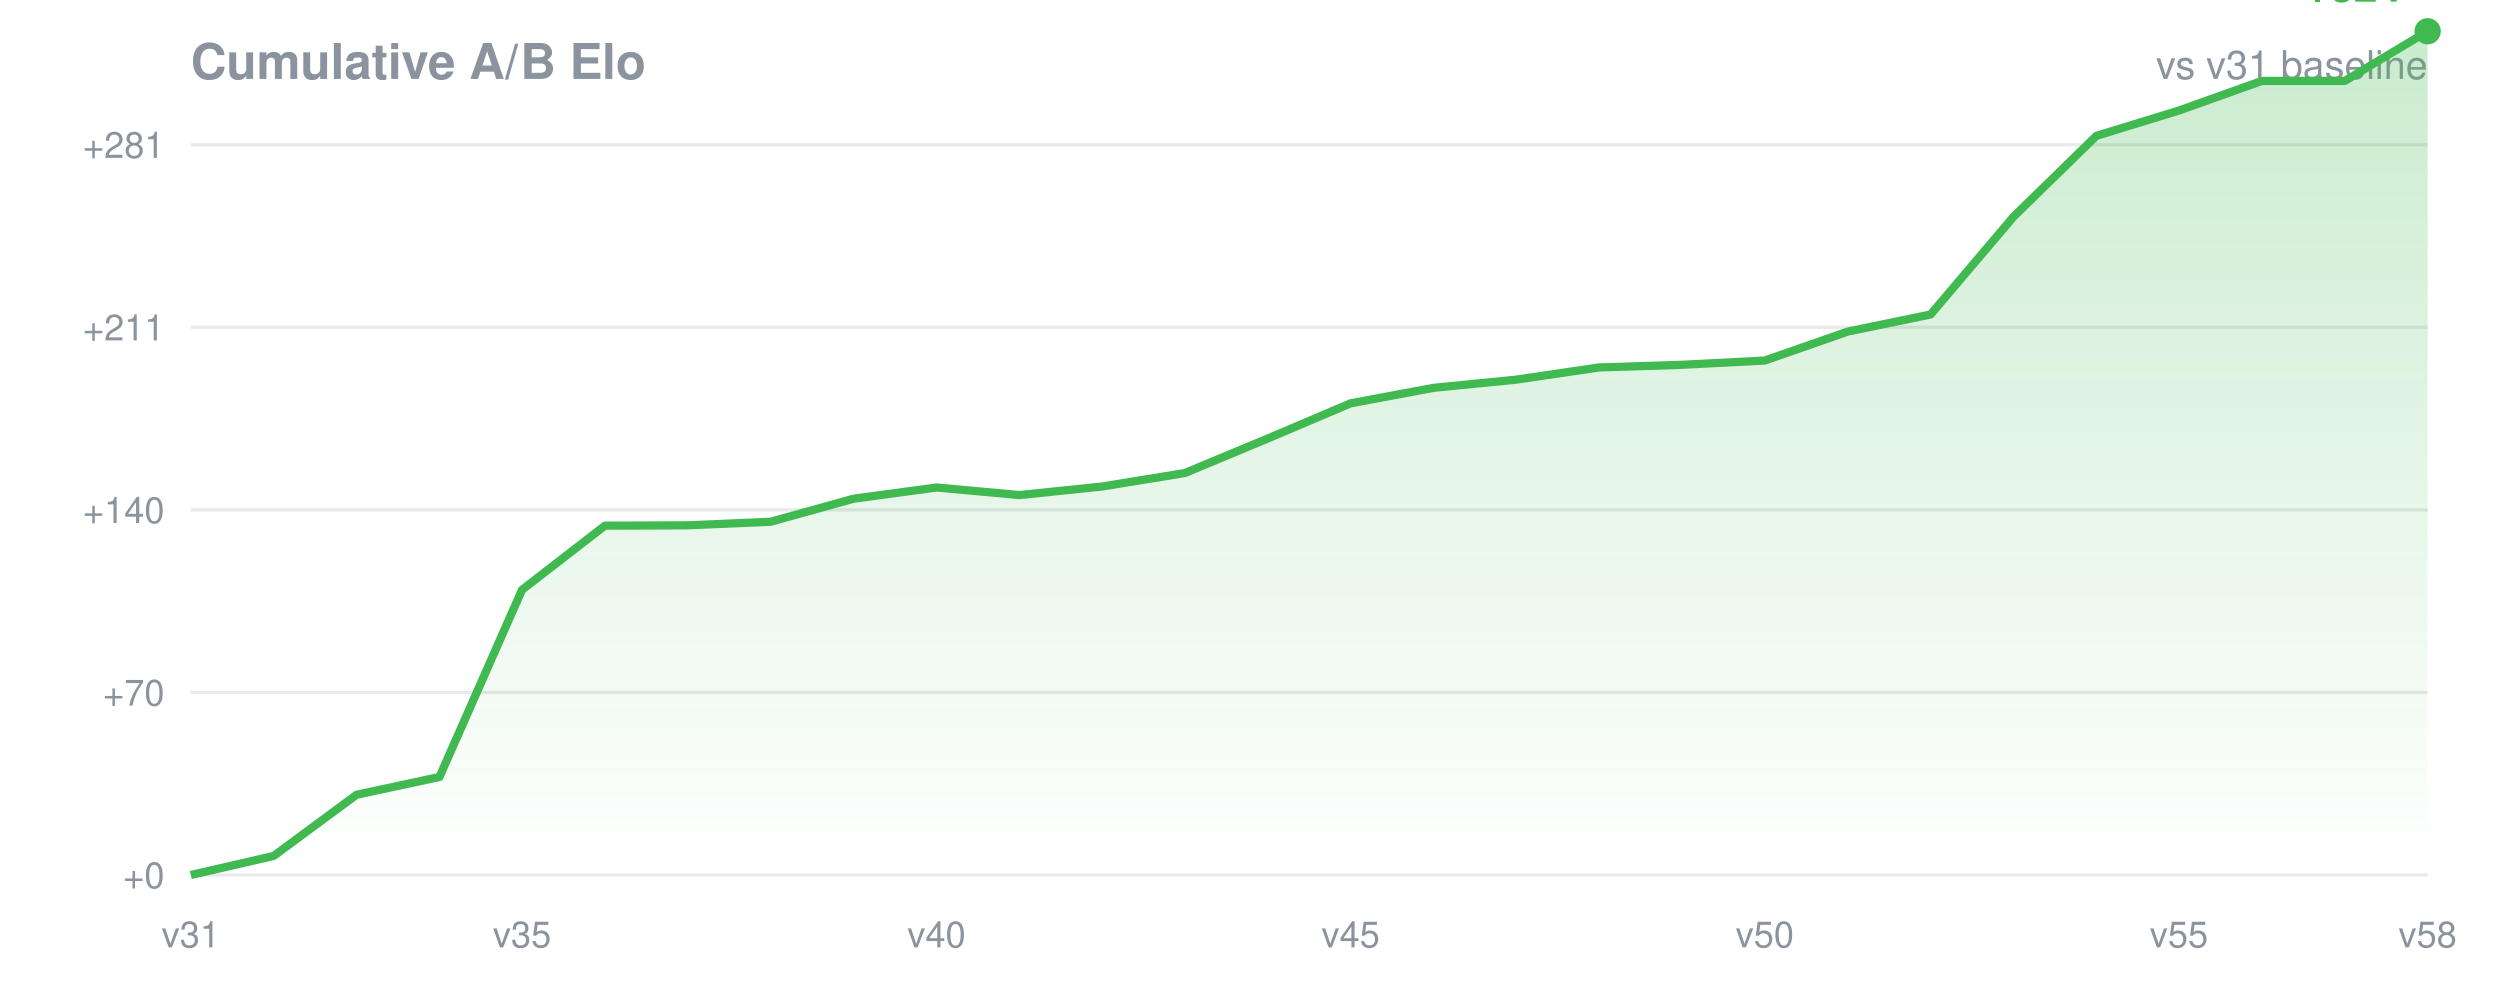
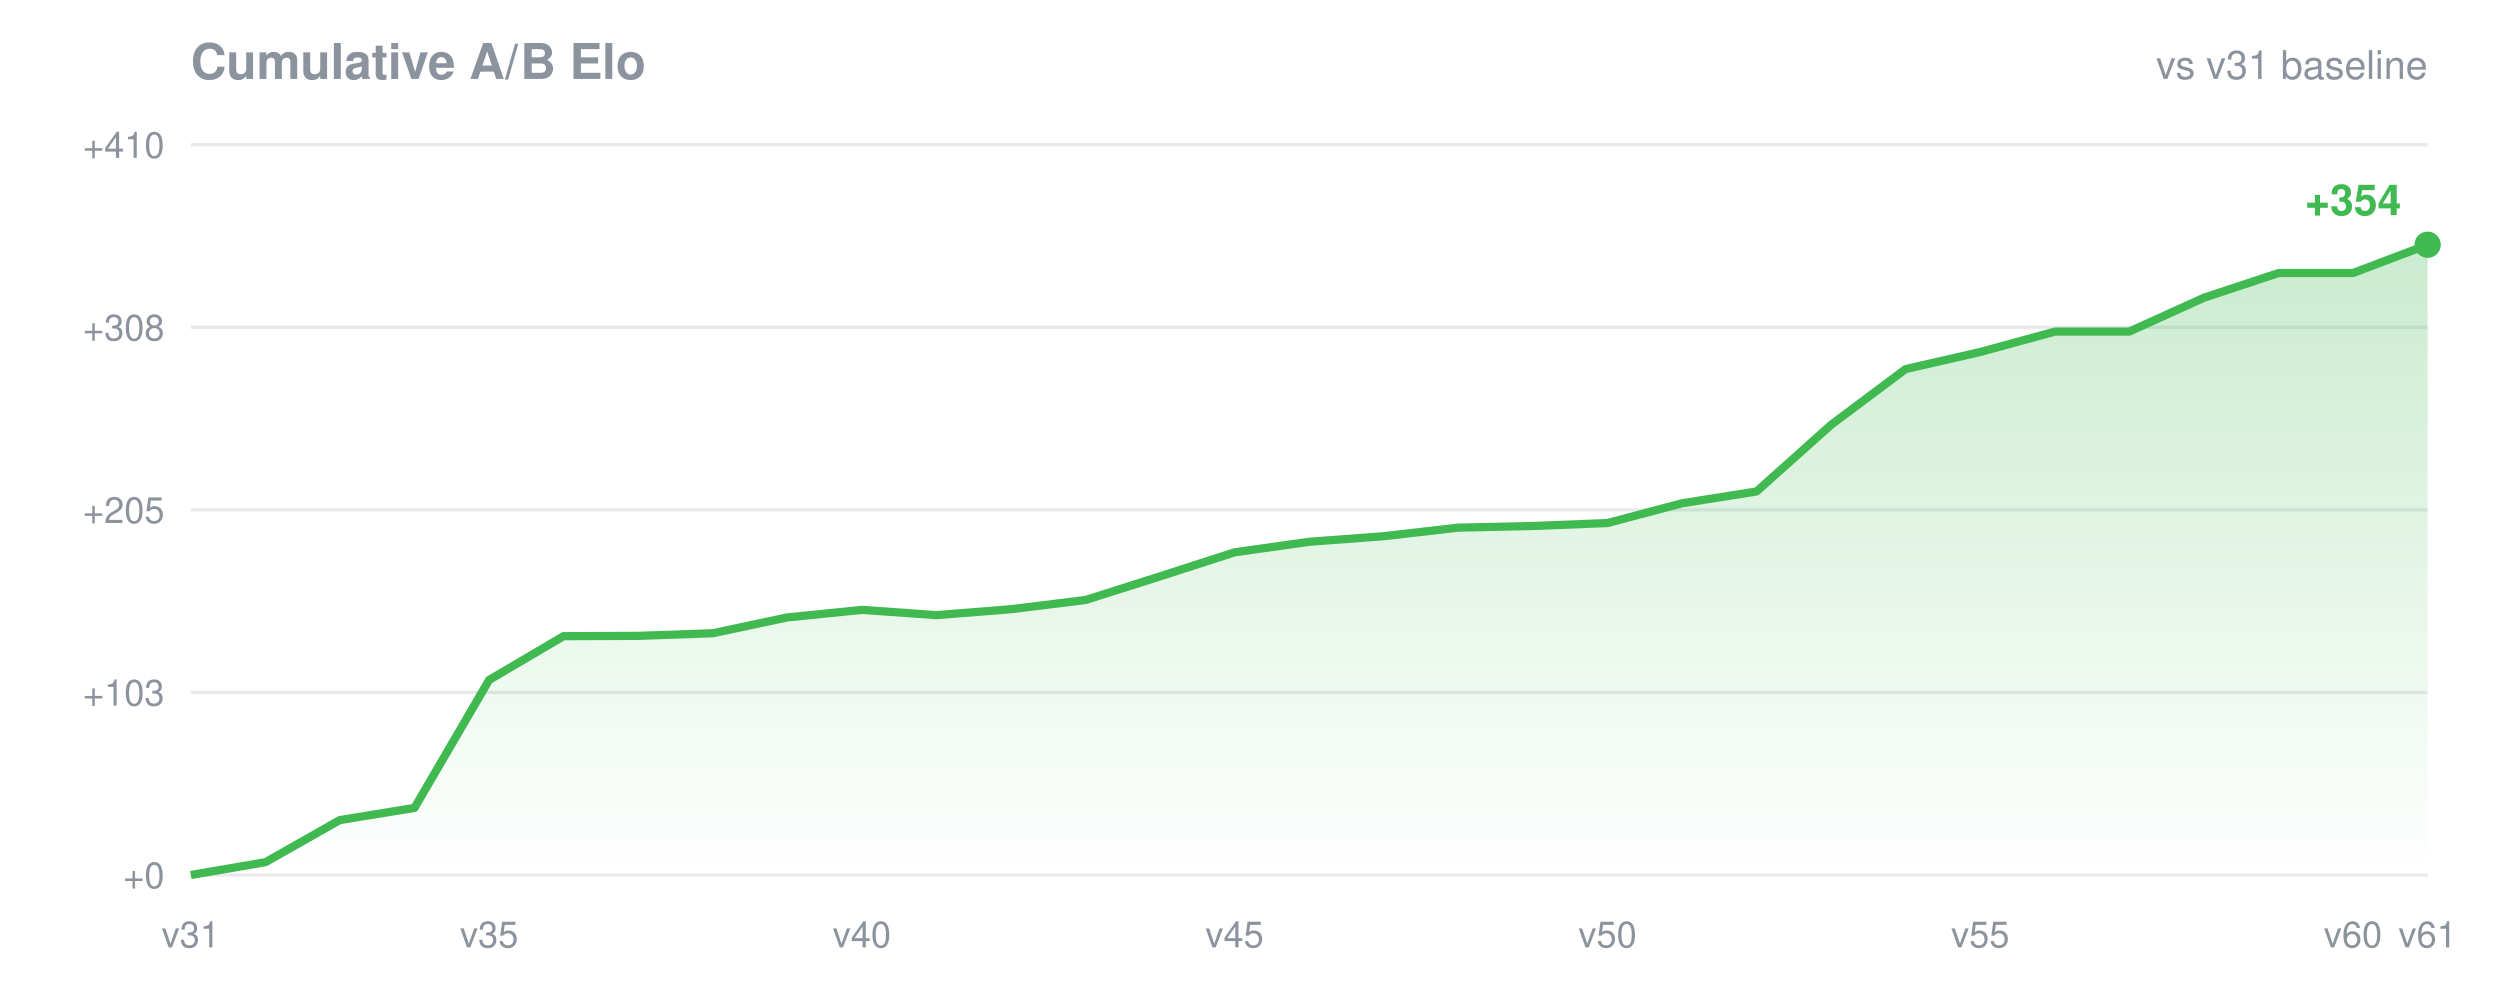
<svg xmlns="http://www.w3.org/2000/svg" width="760" height="300" viewBox="0 0 760 300" preserveAspectRatio="xMidYMid meet" font-family="-apple-system,Segoe UI,Helvetica,Arial,sans-serif">
  <defs>
    <linearGradient id="g3fb950" x1="0" y1="0" x2="0" y2="1">
      <stop offset="0" stop-color="#3fb950" stop-opacity="0.28" />
      <stop offset="1" stop-color="#3fb950" stop-opacity="0" />
    </linearGradient>
  </defs>
  <text x="58" y="24" fill="#8b949e" font-size="15" font-weight="700">Cumulative A/B Elo</text>
  <text x="738" y="24" fill="#8b949e" font-size="12" text-anchor="end">vs v31 baseline</text>
  <line x1="58" y1="266.0" x2="738" y2="266.0" stroke="#8b949e33" />
  <text x="50" y="270.0" fill="#8b949e" font-size="11" text-anchor="end">+0</text>
  <line x1="58" y1="210.5" x2="738" y2="210.5" stroke="#8b949e33" />
-   <text x="50" y="214.5" fill="#8b949e" font-size="11" text-anchor="end">+70</text>
+   <text x="50" y="214.5" fill="#8b949e" font-size="11" text-anchor="end">+103</text>
  <line x1="58" y1="155.0" x2="738" y2="155.0" stroke="#8b949e33" />
-   <text x="50" y="159.0" fill="#8b949e" font-size="11" text-anchor="end">+140</text>
+   <text x="50" y="159.0" fill="#8b949e" font-size="11" text-anchor="end">+205</text>
  <line x1="58" y1="99.5" x2="738" y2="99.5" stroke="#8b949e33" />
-   <text x="50" y="103.5" fill="#8b949e" font-size="11" text-anchor="end">+211</text>
+   <text x="50" y="103.5" fill="#8b949e" font-size="11" text-anchor="end">+308</text>
  <line x1="58" y1="44.0" x2="738" y2="44.0" stroke="#8b949e33" />
-   <text x="50" y="48.0" fill="#8b949e" font-size="11" text-anchor="end">+281</text>
+   <text x="50" y="48.0" fill="#8b949e" font-size="11" text-anchor="end">+410</text>
  <text x="58.0" y="288" fill="#8b949e" font-size="11" text-anchor="middle">v31</text>
-   <text x="158.7" y="288" fill="#8b949e" font-size="11" text-anchor="middle">v35</text>
-   <text x="284.7" y="288" fill="#8b949e" font-size="11" text-anchor="middle">v40</text>
-   <text x="410.6" y="288" fill="#8b949e" font-size="11" text-anchor="middle">v45</text>
-   <text x="536.5" y="288" fill="#8b949e" font-size="11" text-anchor="middle">v50</text>
-   <text x="662.4" y="288" fill="#8b949e" font-size="11" text-anchor="middle">v55</text>
-   <text x="738.0" y="288" fill="#8b949e" font-size="11" text-anchor="middle">v58</text>
-   <path d="M58.0,266.0 L58.0,266.0 L83.2,260.2 L108.4,241.6 L133.6,236.2 L158.7,179.3 L183.9,159.8 L209.1,159.7 L234.3,158.6 L259.5,151.6 L284.7,148.2 L309.9,150.5 L335.0,147.9 L360.2,143.8 L385.4,133.3 L410.6,122.6 L435.8,117.9 L461.0,115.4 L486.1,111.7 L511.3,110.9 L536.5,109.6 L561.7,100.8 L586.9,95.6 L612.1,65.9 L637.3,41.3 L662.4,33.6 L687.6,24.6 L712.8,24.6 L738.0,9.5 L738.0,266.0 Z" fill="url(#g3fb950)" />
-   <polyline points="58.0,266.0 83.2,260.2 108.4,241.6 133.6,236.2 158.7,179.3 183.9,159.8 209.1,159.7 234.3,158.6 259.5,151.6 284.7,148.2 309.9,150.5 335.0,147.9 360.2,143.8 385.4,133.3 410.6,122.6 435.8,117.9 461.0,115.4 486.1,111.7 511.3,110.9 536.5,109.6 561.7,100.8 586.9,95.6 612.1,65.9 637.3,41.3 662.4,33.6 687.6,24.6 712.8,24.6 738.0,9.5" fill="none" stroke="#3fb950" stroke-width="2.5" stroke-linejoin="round" />
-   <circle cx="738.0" cy="9.5" r="4" fill="#3fb950" />
-   <text x="730.0" y="0.5" fill="#3fb950" font-size="13" font-weight="700" text-anchor="end">+324</text>
+   <text x="148.7" y="288" fill="#8b949e" font-size="11" text-anchor="middle">v35</text>
+   <text x="262.0" y="288" fill="#8b949e" font-size="11" text-anchor="middle">v40</text>
+   <text x="375.3" y="288" fill="#8b949e" font-size="11" text-anchor="middle">v45</text>
+   <text x="488.7" y="288" fill="#8b949e" font-size="11" text-anchor="middle">v50</text>
+   <text x="602.0" y="288" fill="#8b949e" font-size="11" text-anchor="middle">v55</text>
+   <text x="715.3" y="288" fill="#8b949e" font-size="11" text-anchor="middle">v60</text>
+   <text x="738.0" y="288" fill="#8b949e" font-size="11" text-anchor="middle">v61</text>
+   <path d="M58.0,266.0 L58.0,266.0 L80.7,262.1 L103.3,249.3 L126.0,245.6 L148.7,206.7 L171.3,193.4 L194.0,193.3 L216.7,192.5 L239.3,187.7 L262.0,185.4 L284.7,187.0 L307.3,185.2 L330.0,182.4 L352.7,175.2 L375.3,167.9 L398.0,164.7 L420.7,163.0 L443.3,160.4 L466.0,159.9 L488.7,159.0 L511.3,153.0 L534.0,149.4 L556.7,129.1 L579.3,112.2 L602.0,107.0 L624.7,100.8 L647.3,100.8 L670.0,90.5 L692.7,83.0 L715.3,83.0 L738.0,74.4 L738.0,266.0 Z" fill="url(#g3fb950)" />
+   <polyline points="58.0,266.0 80.7,262.1 103.3,249.3 126.0,245.6 148.7,206.7 171.3,193.4 194.0,193.3 216.7,192.5 239.3,187.7 262.0,185.4 284.7,187.0 307.3,185.2 330.0,182.4 352.7,175.2 375.3,167.9 398.0,164.7 420.7,163.0 443.3,160.4 466.0,159.9 488.7,159.0 511.3,153.0 534.0,149.4 556.7,129.1 579.3,112.2 602.0,107.0 624.7,100.8 647.3,100.8 670.0,90.5 692.7,83.0 715.3,83.0 738.0,74.4" fill="none" stroke="#3fb950" stroke-width="2.5" stroke-linejoin="round" />
+   <circle cx="738.0" cy="74.4" r="4" fill="#3fb950" />
+   <text x="730.0" y="65.4" fill="#3fb950" font-size="13" font-weight="700" text-anchor="end">+354</text>
</svg>
